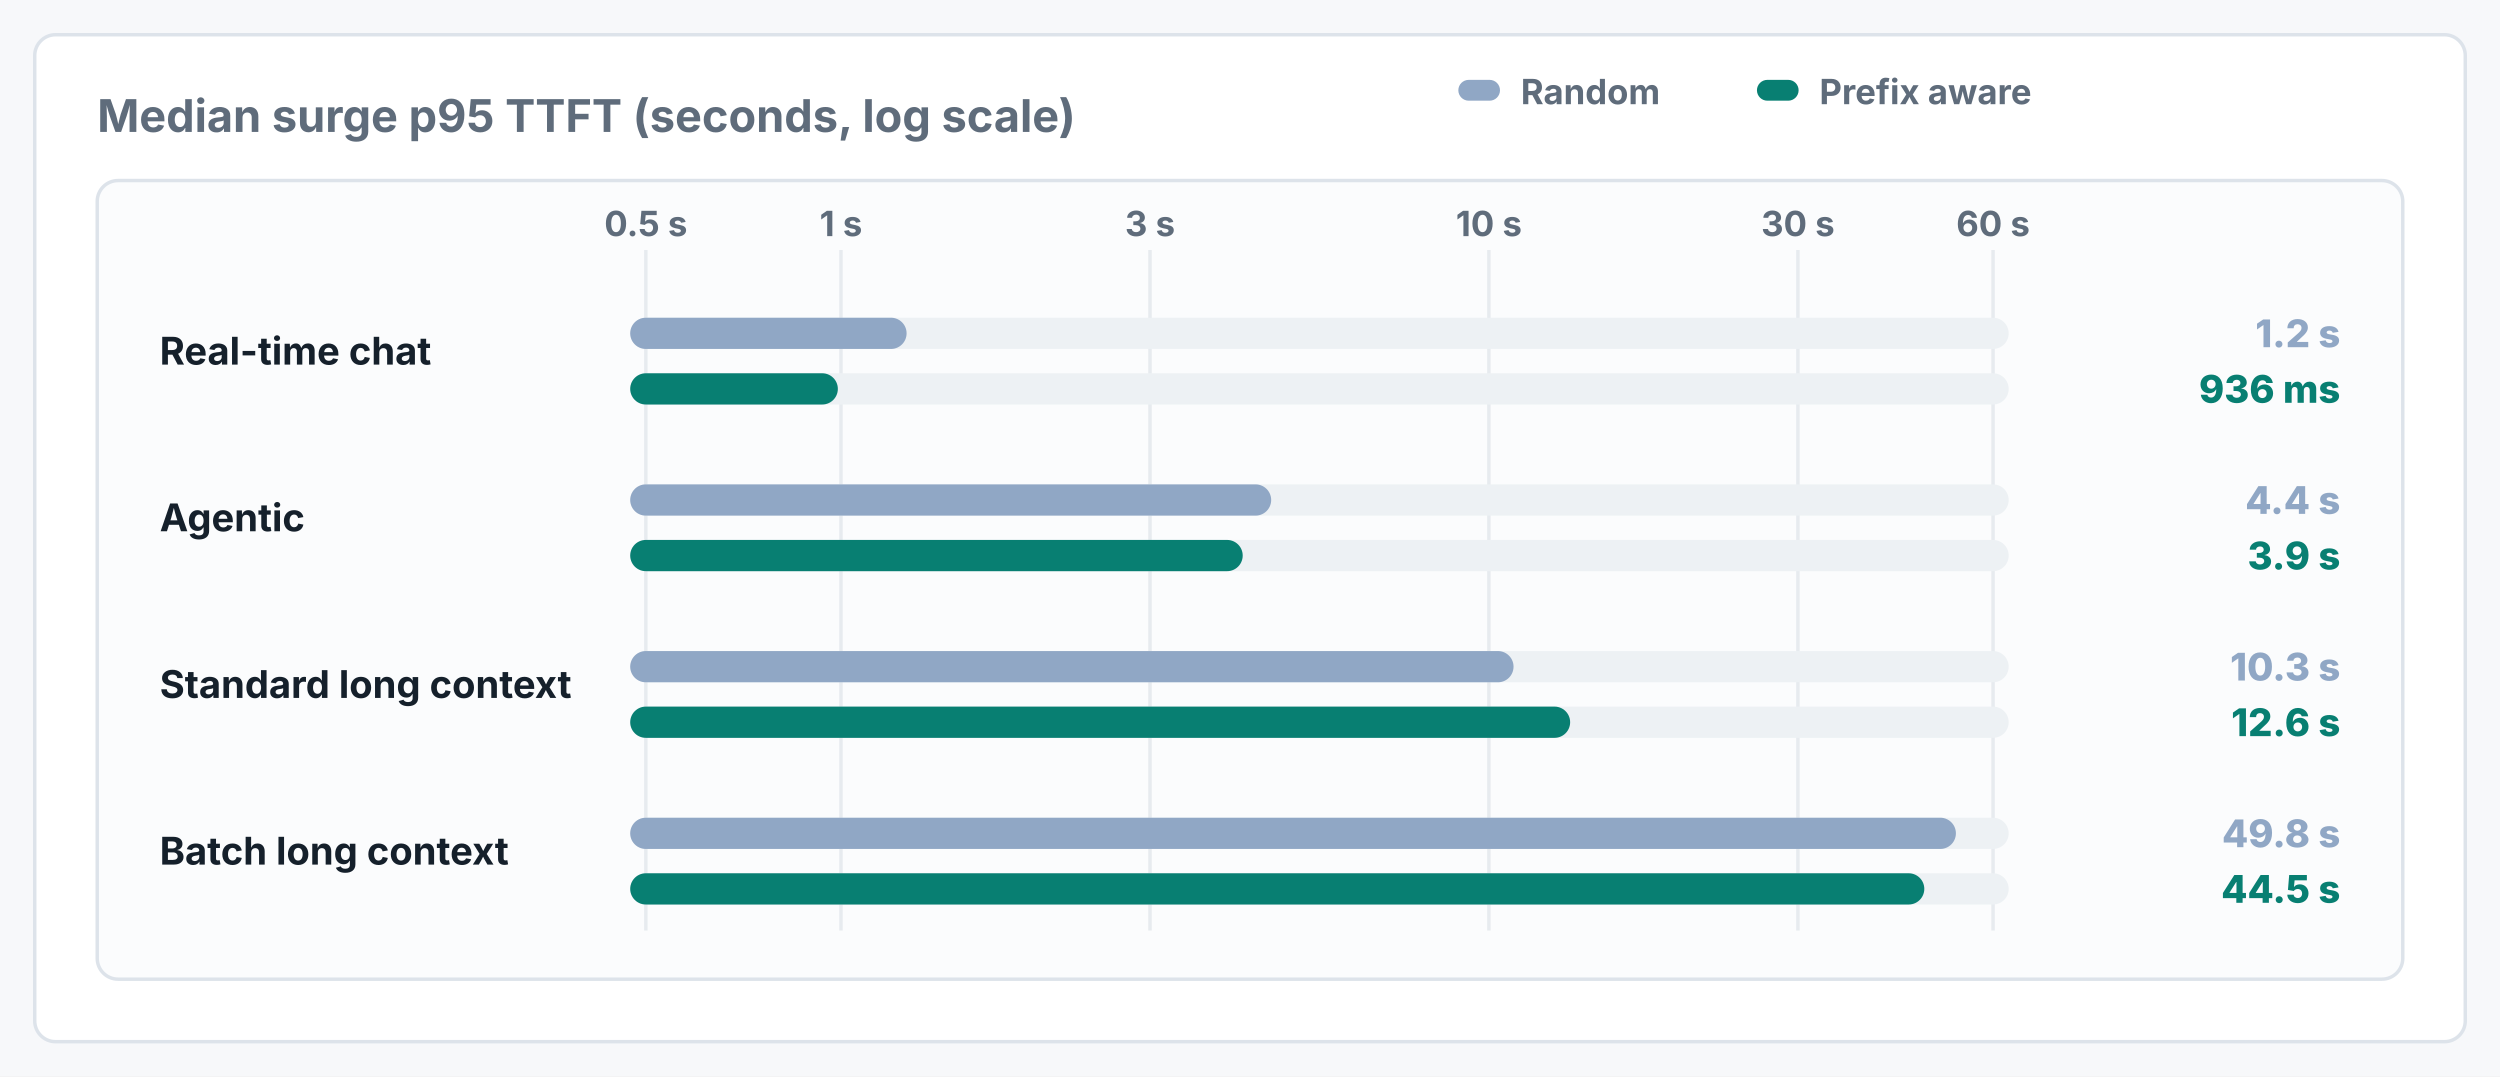
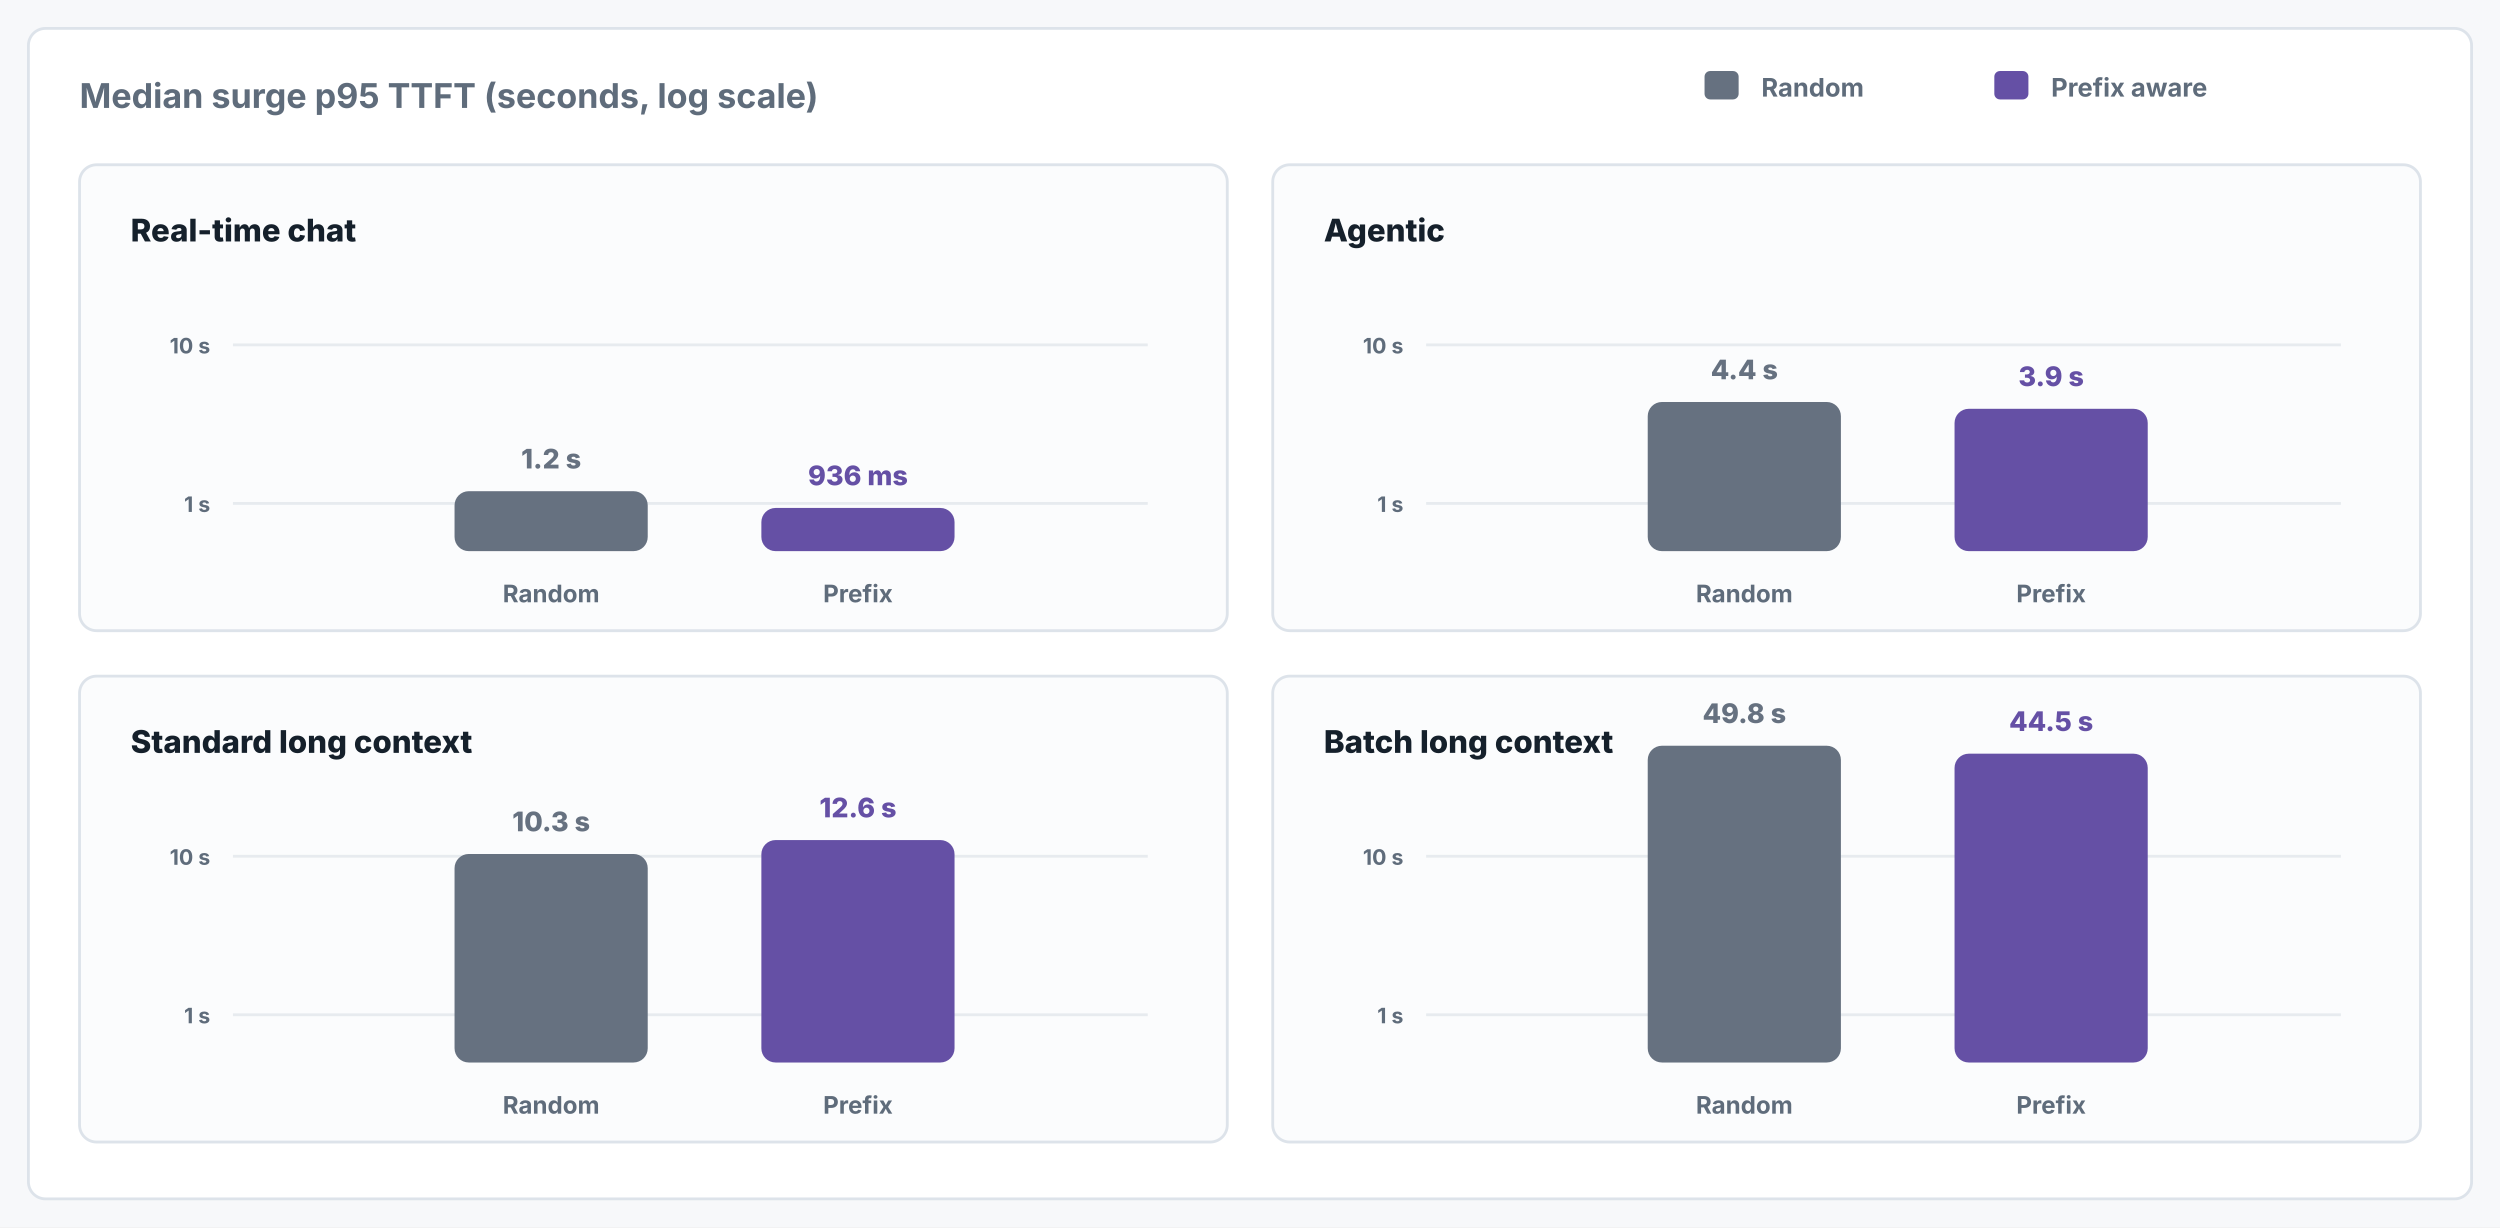
- <svg xmlns="http://www.w3.org/2000/svg" width="720" height="310" viewBox="0 0 720 310" role="img" aria-label="Prefix-aware routing lowered p95 TTFT for real-time chat, agentic, and batch requests, while standard long-context p95 TTFT increased.">
+ <svg xmlns="http://www.w3.org/2000/svg" width="880" height="432" viewBox="0 0 880 432" role="img" aria-label="Prefix-aware routing lowered p95 TTFT for real-time chat, agentic, and batch requests, while standard long-context p95 TTFT increased.">
  <style>text{font-family:system-ui,-apple-system,sans-serif}</style>
-   <rect width="720" height="310" fill="#f7f8fa" />
-   <rect x="10" y="10" width="700" height="290" fill="#ffffff" stroke="#dde3ea" rx="6" />
-   <text x="28.0" y="38.0" fill="#5f6c7b" font-size="13" font-weight="700" text-anchor="start">Median surge p95 TTFT (seconds, log scale)</text>
-   <rect x="28" y="52" width="664" height="230" fill="#fbfcfd" stroke="#dde3ea" rx="6" />
-   <rect x="420" y="23" width="12" height="6" rx="3" fill="#90a7c5" />
-   <text x="438.0" y="30.0" fill="#5f6c7b" font-size="10" font-weight="700" text-anchor="start">Random</text>
-   <rect x="506" y="23" width="12" height="6" rx="3" fill="#087f72" />
-   <text x="524.0" y="30.0" fill="#5f6c7b" font-size="10" font-weight="700" text-anchor="start">Prefix aware</text>
-   <line x1="186.0" y1="72" x2="186.0" y2="268" stroke="#e7ebef" />
-   <text x="186.0" y="68.0" fill="#5f6c7b" font-size="10" font-weight="650" text-anchor="middle">0.5 s</text>
-   <line x1="242.2" y1="72" x2="242.2" y2="268" stroke="#e7ebef" />
-   <text x="242.2" y="68.0" fill="#5f6c7b" font-size="10" font-weight="650" text-anchor="middle">1 s</text>
-   <line x1="331.2" y1="72" x2="331.2" y2="268" stroke="#e7ebef" />
-   <text x="331.2" y="68.0" fill="#5f6c7b" font-size="10" font-weight="650" text-anchor="middle">3 s</text>
-   <line x1="428.8" y1="72" x2="428.8" y2="268" stroke="#e7ebef" />
-   <text x="428.8" y="68.0" fill="#5f6c7b" font-size="10" font-weight="650" text-anchor="middle">10 s</text>
-   <line x1="517.8" y1="72" x2="517.8" y2="268" stroke="#e7ebef" />
-   <text x="517.8" y="68.0" fill="#5f6c7b" font-size="10" font-weight="650" text-anchor="middle">30 s</text>
-   <line x1="574.0" y1="72" x2="574.0" y2="268" stroke="#e7ebef" />
-   <text x="574.0" y="68.0" fill="#5f6c7b" font-size="10" font-weight="650" text-anchor="middle">60 s</text>
-   <text x="46.0" y="105.0" fill="#15202b" font-size="11" font-weight="740" text-anchor="start">Real-time chat</text>
-   <line x1="186.0" y1="96" x2="574.0" y2="96" stroke="#edf1f4" stroke-width="9" stroke-linecap="round" />
-   <line x1="186.0" y1="96" x2="256.6" y2="96" stroke="#90a7c5" stroke-width="9" stroke-linecap="round" />
-   <text x="674.0" y="100.0" fill="#90a7c5" font-size="11" font-weight="800" text-anchor="end">1.2 s</text>
-   <line x1="186.0" y1="112" x2="574.0" y2="112" stroke="#edf1f4" stroke-width="9" stroke-linecap="round" />
-   <line x1="186.0" y1="112" x2="236.8" y2="112" stroke="#087f72" stroke-width="9" stroke-linecap="round" />
-   <text x="674.0" y="116.0" fill="#087f72" font-size="11" font-weight="800" text-anchor="end">936 ms</text>
-   <text x="46.0" y="153.0" fill="#15202b" font-size="11" font-weight="740" text-anchor="start">Agentic</text>
-   <line x1="186.0" y1="144" x2="574.0" y2="144" stroke="#edf1f4" stroke-width="9" stroke-linecap="round" />
-   <line x1="186.0" y1="144" x2="361.6" y2="144" stroke="#90a7c5" stroke-width="9" stroke-linecap="round" />
-   <text x="674.0" y="148.0" fill="#90a7c5" font-size="11" font-weight="800" text-anchor="end">4.4 s</text>
-   <line x1="186.0" y1="160" x2="574.0" y2="160" stroke="#edf1f4" stroke-width="9" stroke-linecap="round" />
-   <line x1="186.0" y1="160" x2="353.4" y2="160" stroke="#087f72" stroke-width="9" stroke-linecap="round" />
-   <text x="674.0" y="164.0" fill="#087f72" font-size="11" font-weight="800" text-anchor="end">3.9 s</text>
-   <text x="46.0" y="201.0" fill="#15202b" font-size="11" font-weight="740" text-anchor="start">Standard long context</text>
-   <line x1="186.0" y1="192" x2="574.0" y2="192" stroke="#edf1f4" stroke-width="9" stroke-linecap="round" />
-   <line x1="186.0" y1="192" x2="431.4" y2="192" stroke="#90a7c5" stroke-width="9" stroke-linecap="round" />
-   <text x="674.0" y="196.0" fill="#90a7c5" font-size="11" font-weight="800" text-anchor="end">10.3 s</text>
-   <line x1="186.0" y1="208" x2="574.0" y2="208" stroke="#edf1f4" stroke-width="9" stroke-linecap="round" />
-   <line x1="186.0" y1="208" x2="447.7" y2="208" stroke="#087f72" stroke-width="9" stroke-linecap="round" />
-   <text x="674.0" y="212.0" fill="#087f72" font-size="11" font-weight="800" text-anchor="end">12.6 s</text>
-   <text x="46.0" y="249.0" fill="#15202b" font-size="11" font-weight="740" text-anchor="start">Batch long context</text>
-   <line x1="186.0" y1="240" x2="574.0" y2="240" stroke="#edf1f4" stroke-width="9" stroke-linecap="round" />
-   <line x1="186.0" y1="240" x2="558.8" y2="240" stroke="#90a7c5" stroke-width="9" stroke-linecap="round" />
-   <text x="674.0" y="244.0" fill="#90a7c5" font-size="11" font-weight="800" text-anchor="end">49.8 s</text>
-   <line x1="186.0" y1="256" x2="574.0" y2="256" stroke="#edf1f4" stroke-width="9" stroke-linecap="round" />
-   <line x1="186.0" y1="256" x2="549.7" y2="256" stroke="#087f72" stroke-width="9" stroke-linecap="round" />
-   <text x="674.0" y="260.0" fill="#087f72" font-size="11" font-weight="800" text-anchor="end">44.5 s</text>
+   <rect width="880" height="432" fill="#f7f8fa" />
+   <rect x="10" y="10" width="860" height="412" fill="#ffffff" stroke="#dde3ea" rx="6" />
+   <text x="28.0" y="38.0" fill="#5f6c7b" font-size="12" font-weight="700" text-anchor="start">Median surge p95 TTFT (seconds, log scale)</text>
+   <rect x="600" y="25" width="12" height="10" rx="2" fill="#667180" />
+   <text x="620.0" y="34.0" fill="#5f6c7b" font-size="9" font-weight="700" text-anchor="start">Random</text>
+   <rect x="702" y="25" width="12" height="10" rx="2" fill="#6550a5" />
+   <text x="722.0" y="34.0" fill="#5f6c7b" font-size="9" font-weight="700" text-anchor="start">Prefix aware</text>
+   <rect x="28" y="58" width="404" height="164" fill="#fbfcfd" stroke="#dde3ea" rx="6" />
+   <text x="46.0" y="85.0" fill="#15202b" font-size="11" font-weight="780" text-anchor="start">Real-time chat</text>
+   <line x1="82" y1="177.2" x2="404" y2="177.2" stroke="#e7ebef" />
+   <text x="74.0" y="180.2" fill="#5f6c7b" font-size="7.5" font-weight="650" text-anchor="end">1 s</text>
+   <line x1="82" y1="121.4" x2="404" y2="121.4" stroke="#e7ebef" />
+   <text x="74.0" y="124.4" fill="#5f6c7b" font-size="7.5" font-weight="650" text-anchor="end">10 s</text>
+   <rect x="160" y="172.9" width="68" height="21.1" rx="5" fill="#667180" />
+   <text x="194.0" y="164.9" fill="#667180" font-size="9.5" font-weight="800" text-anchor="middle">1.2 s</text>
+   <text x="194.0" y="212.0" fill="#5f6c7b" font-size="8.5" font-weight="700" text-anchor="middle">Random</text>
+   <rect x="268" y="178.8" width="68" height="15.2" rx="5" fill="#6550a5" />
+   <text x="302.0" y="170.8" fill="#6550a5" font-size="9.5" font-weight="800" text-anchor="middle">936 ms</text>
+   <text x="302.0" y="212.0" fill="#5f6c7b" font-size="8.5" font-weight="700" text-anchor="middle">Prefix</text>
+   <rect x="448" y="58" width="404" height="164" fill="#fbfcfd" stroke="#dde3ea" rx="6" />
+   <text x="466.0" y="85.0" fill="#15202b" font-size="11" font-weight="780" text-anchor="start">Agentic</text>
+   <line x1="502" y1="177.2" x2="824" y2="177.2" stroke="#e7ebef" />
+   <text x="494.0" y="180.2" fill="#5f6c7b" font-size="7.5" font-weight="650" text-anchor="end">1 s</text>
+   <line x1="502" y1="121.4" x2="824" y2="121.4" stroke="#e7ebef" />
+   <text x="494.0" y="124.4" fill="#5f6c7b" font-size="7.5" font-weight="650" text-anchor="end">10 s</text>
+   <rect x="580" y="141.5" width="68" height="52.5" rx="5" fill="#667180" />
+   <text x="614.0" y="133.5" fill="#667180" font-size="9.5" font-weight="800" text-anchor="middle">4.4 s</text>
+   <text x="614.0" y="212.0" fill="#5f6c7b" font-size="8.5" font-weight="700" text-anchor="middle">Random</text>
+   <rect x="688" y="143.9" width="68" height="50.1" rx="5" fill="#6550a5" />
+   <text x="722.0" y="135.9" fill="#6550a5" font-size="9.5" font-weight="800" text-anchor="middle">3.9 s</text>
+   <text x="722.0" y="212.0" fill="#5f6c7b" font-size="8.5" font-weight="700" text-anchor="middle">Prefix</text>
+   <rect x="28" y="238" width="404" height="164" fill="#fbfcfd" stroke="#dde3ea" rx="6" />
+   <text x="46.0" y="265.0" fill="#15202b" font-size="11" font-weight="780" text-anchor="start">Standard long context</text>
+   <line x1="82" y1="357.2" x2="404" y2="357.2" stroke="#e7ebef" />
+   <text x="74.0" y="360.2" fill="#5f6c7b" font-size="7.5" font-weight="650" text-anchor="end">1 s</text>
+   <line x1="82" y1="301.4" x2="404" y2="301.4" stroke="#e7ebef" />
+   <text x="74.0" y="304.4" fill="#5f6c7b" font-size="7.5" font-weight="650" text-anchor="end">10 s</text>
+   <rect x="160" y="300.6" width="68" height="73.4" rx="5" fill="#667180" />
+   <text x="194.0" y="292.6" fill="#667180" font-size="9.5" font-weight="800" text-anchor="middle">10.3 s</text>
+   <text x="194.0" y="392.0" fill="#5f6c7b" font-size="8.5" font-weight="700" text-anchor="middle">Random</text>
+   <rect x="268" y="295.7" width="68" height="78.3" rx="5" fill="#6550a5" />
+   <text x="302.0" y="287.7" fill="#6550a5" font-size="9.5" font-weight="800" text-anchor="middle">12.6 s</text>
+   <text x="302.0" y="392.0" fill="#5f6c7b" font-size="8.5" font-weight="700" text-anchor="middle">Prefix</text>
+   <rect x="448" y="238" width="404" height="164" fill="#fbfcfd" stroke="#dde3ea" rx="6" />
+   <text x="466.0" y="265.0" fill="#15202b" font-size="11" font-weight="780" text-anchor="start">Batch long context</text>
+   <line x1="502" y1="357.2" x2="824" y2="357.2" stroke="#e7ebef" />
+   <text x="494.0" y="360.2" fill="#5f6c7b" font-size="7.5" font-weight="650" text-anchor="end">1 s</text>
+   <line x1="502" y1="301.4" x2="824" y2="301.4" stroke="#e7ebef" />
+   <text x="494.0" y="304.4" fill="#5f6c7b" font-size="7.5" font-weight="650" text-anchor="end">10 s</text>
+   <rect x="580" y="262.5" width="68" height="111.5" rx="5" fill="#667180" />
+   <text x="614.0" y="254.5" fill="#667180" font-size="9.5" font-weight="800" text-anchor="middle">49.8 s</text>
+   <text x="614.0" y="392.0" fill="#5f6c7b" font-size="8.5" font-weight="700" text-anchor="middle">Random</text>
+   <rect x="688" y="265.3" width="68" height="108.7" rx="5" fill="#6550a5" />
+   <text x="722.0" y="257.3" fill="#6550a5" font-size="9.5" font-weight="800" text-anchor="middle">44.5 s</text>
+   <text x="722.0" y="392.0" fill="#5f6c7b" font-size="8.5" font-weight="700" text-anchor="middle">Prefix</text>
</svg>
